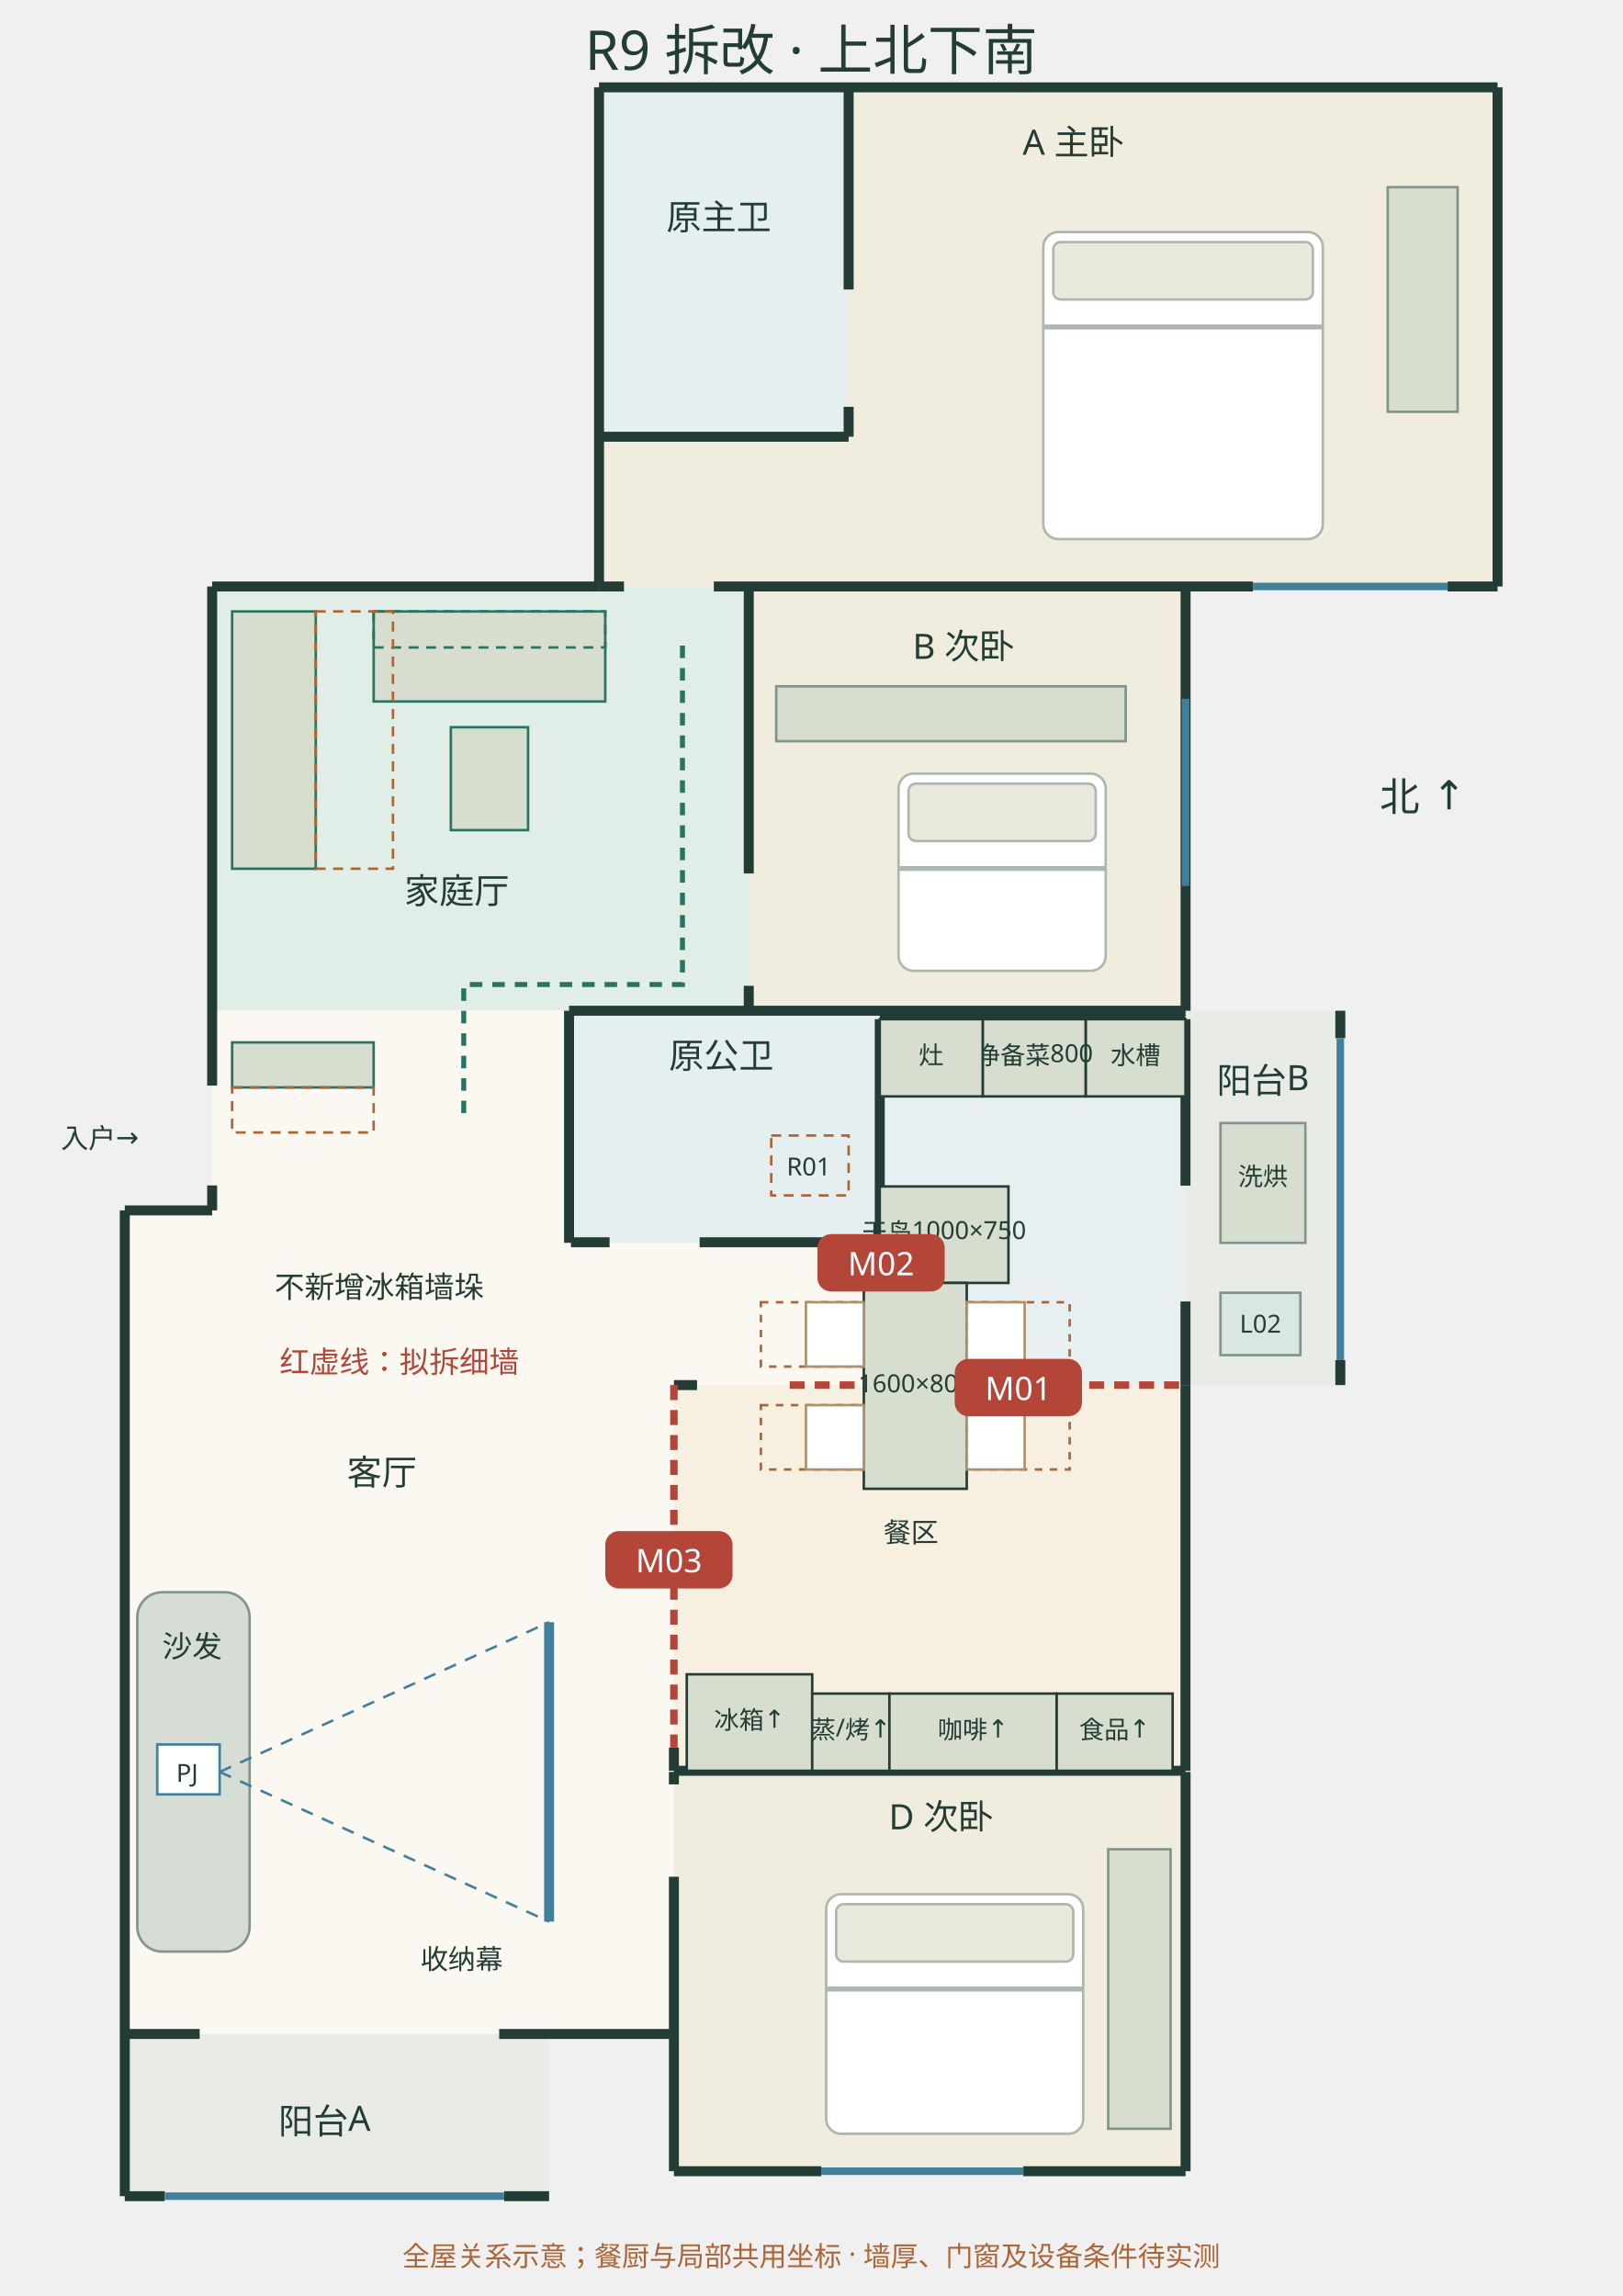
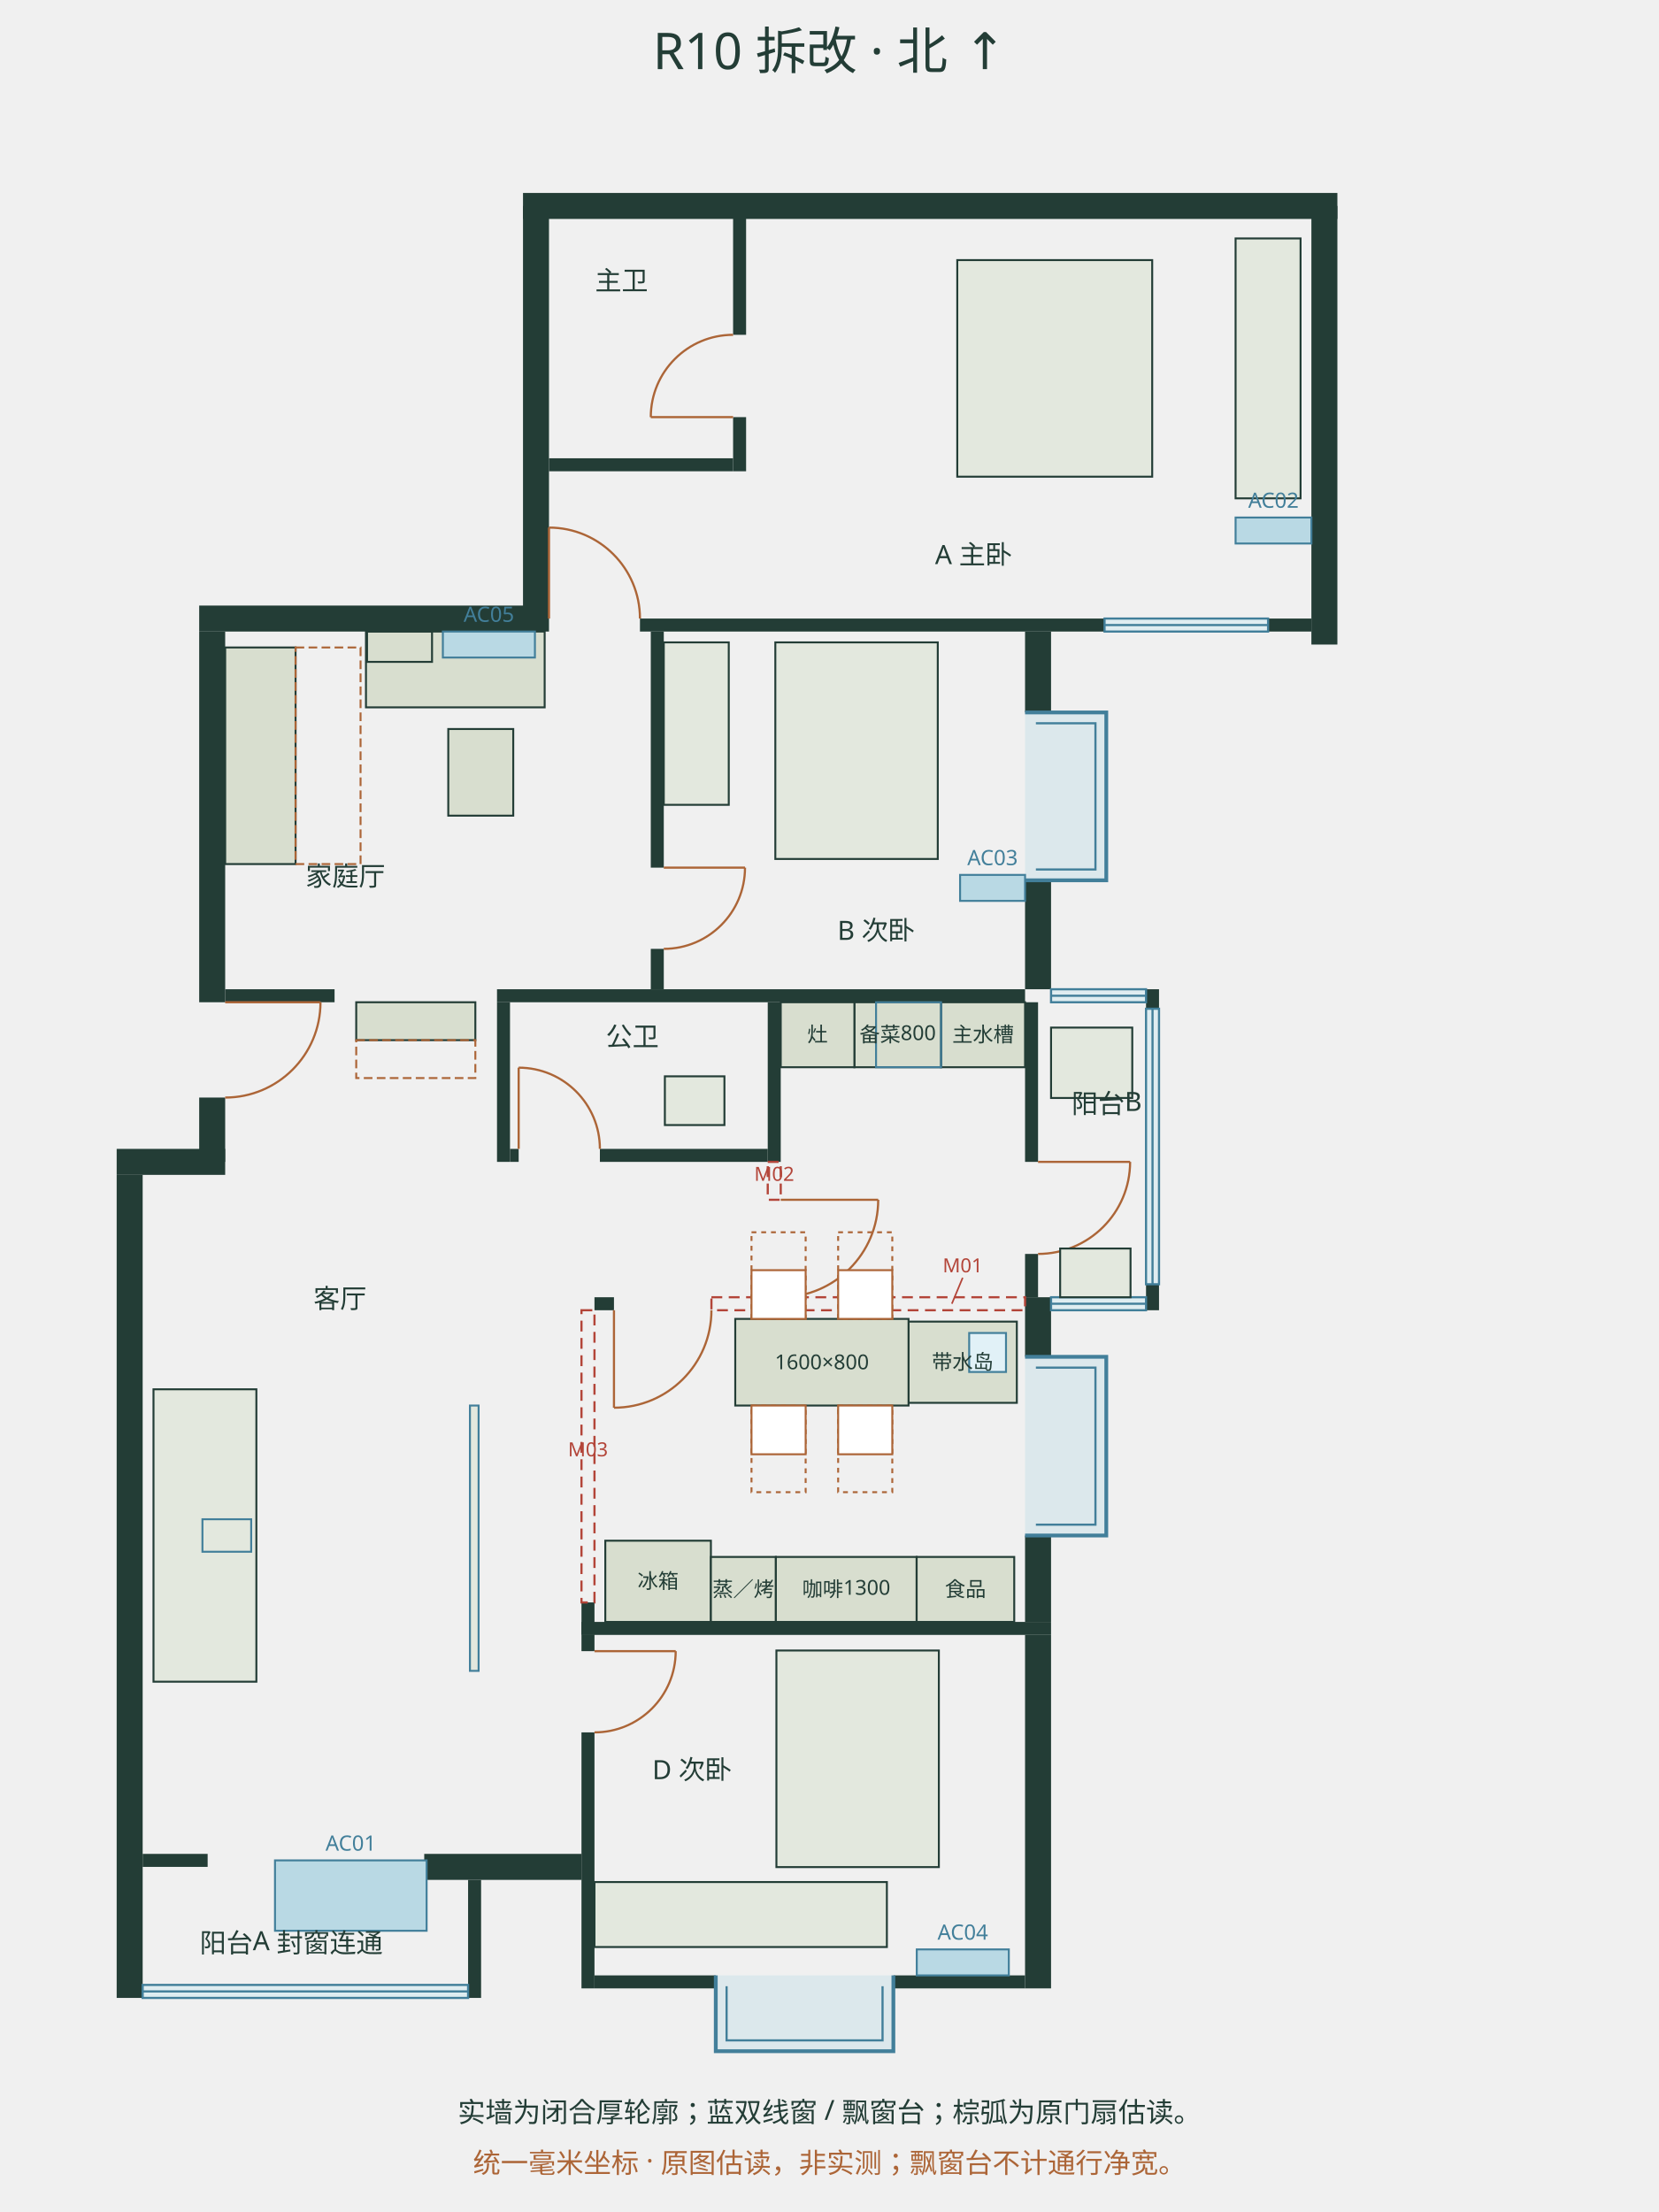
- <svg xmlns="http://www.w3.org/2000/svg" viewBox="0 0 650 920" role="img" aria-label="R9 拆改 · 上北下南">
+ <svg xmlns="http://www.w3.org/2000/svg" viewBox="0 0 720 960" role="img" aria-label="R10 拆改 · 北 ↑">
  <g font-family="Microsoft YaHei, sans-serif">
-     <text x="325.0" y="28" font-size="22" fill="#233d36" text-anchor="middle">R9 拆改 · 上北下南</text>
-     <rect x="240" y="35" width="360" height="200" rx="0" fill="#f0eddf" stroke="none" />
-     <rect x="240" y="35" width="100" height="140" rx="0" fill="#e5eff0" stroke="none" />
-     <rect x="85" y="235" width="215" height="170" rx="0" fill="#e0eee7" stroke="none" />
-     <rect x="300" y="235" width="175" height="170" rx="0" fill="#f0eddf" stroke="none" />
-     <rect x="228" y="405" width="125" height="93" rx="0" fill="#e5eff0" stroke="none" />
-     <rect x="475" y="405" width="62" height="150" rx="0" fill="#e9ece6" stroke="none" />
-     <rect x="270" y="710" width="205" height="160" rx="0" fill="#f0eddf" stroke="none" />
-     <rect x="50" y="815" width="170" height="65" rx="0" fill="#e9ece6" stroke="none" />
-     <path d="M85 405H228V498H353V555H270V815H50V485H85Z" fill="#faf8f1" stroke="none" />
-     <line x1="240" y1="35" x2="600" y2="35" stroke="#233d36" stroke-width="4" stroke-dasharray="" />
-     <line x1="240" y1="35" x2="240" y2="235" stroke="#233d36" stroke-width="4" stroke-dasharray="" />
-     <line x1="600" y1="35" x2="600" y2="235" stroke="#233d36" stroke-width="4" stroke-dasharray="" />
-     <line x1="240" y1="235" x2="250" y2="235" stroke="#233d36" stroke-width="4" stroke-dasharray="" />
-     <line x1="286" y1="235" x2="502" y2="235" stroke="#233d36" stroke-width="4" stroke-dasharray="" />
-     <line x1="580" y1="235" x2="600" y2="235" stroke="#233d36" stroke-width="4" stroke-dasharray="" />
-     <line x1="340" y1="35" x2="340" y2="116" stroke="#233d36" stroke-width="4" stroke-dasharray="" />
-     <line x1="340" y1="163" x2="340" y2="175" stroke="#233d36" stroke-width="4" stroke-dasharray="" />
-     <line x1="240" y1="175" x2="340" y2="175" stroke="#233d36" stroke-width="4" stroke-dasharray="" />
-     <line x1="85" y1="235" x2="240" y2="235" stroke="#233d36" stroke-width="4" stroke-dasharray="" />
-     <line x1="85" y1="235" x2="85" y2="435" stroke="#233d36" stroke-width="4" stroke-dasharray="" />
-     <line x1="85" y1="475" x2="85" y2="485" stroke="#233d36" stroke-width="4" stroke-dasharray="" />
-     <line x1="50" y1="485" x2="85" y2="485" stroke="#233d36" stroke-width="4" stroke-dasharray="" />
-     <line x1="50" y1="485" x2="50" y2="880" stroke="#233d36" stroke-width="4" stroke-dasharray="" />
-     <line x1="300" y1="235" x2="300" y2="350" stroke="#233d36" stroke-width="4" stroke-dasharray="" />
-     <line x1="300" y1="395" x2="300" y2="405" stroke="#233d36" stroke-width="4" stroke-dasharray="" />
-     <line x1="475" y1="235" x2="475" y2="405" stroke="#233d36" stroke-width="4" stroke-dasharray="" />
-     <line x1="228" y1="405" x2="475" y2="405" stroke="#233d36" stroke-width="4" stroke-dasharray="" />
-     <line x1="228" y1="405" x2="228" y2="498" stroke="#233d36" stroke-width="4" stroke-dasharray="" />
-     <line x1="537" y1="405" x2="537" y2="416" stroke="#233d36" stroke-width="4" stroke-dasharray="" />
-     <line x1="537" y1="545" x2="537" y2="555" stroke="#233d36" stroke-width="4" stroke-dasharray="" />
-     <line x1="270" y1="710" x2="270" y2="715" stroke="#233d36" stroke-width="4" stroke-dasharray="" />
-     <line x1="270" y1="752" x2="270" y2="870" stroke="#233d36" stroke-width="4" stroke-dasharray="" />
-     <line x1="270" y1="870" x2="329" y2="870" stroke="#233d36" stroke-width="4" stroke-dasharray="" />
-     <line x1="410" y1="870" x2="475" y2="870" stroke="#233d36" stroke-width="4" stroke-dasharray="" />
-     <line x1="475" y1="710" x2="475" y2="870" stroke="#233d36" stroke-width="4" stroke-dasharray="" />
-     <line x1="50" y1="815" x2="80" y2="815" stroke="#233d36" stroke-width="4" stroke-dasharray="" />
-     <line x1="200" y1="815" x2="270" y2="815" stroke="#233d36" stroke-width="4" stroke-dasharray="" />
-     <line x1="50" y1="880" x2="66" y2="880" stroke="#233d36" stroke-width="4" stroke-dasharray="" />
-     <line x1="202" y1="880" x2="220" y2="880" stroke="#233d36" stroke-width="4" stroke-dasharray="" />
-     <line x1="502" y1="235" x2="580" y2="235" stroke="#427f9a" stroke-width="3" stroke-dasharray="" />
-     <line x1="475" y1="280" x2="475" y2="355" stroke="#427f9a" stroke-width="3" stroke-dasharray="" />
-     <line x1="475" y1="592" x2="475" y2="656" stroke="#427f9a" stroke-width="3" stroke-dasharray="" />
-     <line x1="329" y1="870" x2="410" y2="870" stroke="#427f9a" stroke-width="3" stroke-dasharray="" />
-     <line x1="537" y1="416" x2="537" y2="545" stroke="#427f9a" stroke-width="3" stroke-dasharray="" />
-     <line x1="66" y1="880" x2="202" y2="880" stroke="#427f9a" stroke-width="3" stroke-dasharray="" />
-     <rect x="418" y="93" width="112" height="123" rx="6" fill="#fff" stroke="#acb8ad" />
-     <rect x="422" y="97" width="104" height="23" rx="3" fill="#e9e8dc" stroke="#acb8ad" />
-     <line x1="418" y1="131" x2="530" y2="131" stroke="#acb8ad" stroke-width="2" stroke-dasharray="" />
-     <rect x="556" y="75" width="28" height="90" rx="0" fill="#d8decf" stroke="#82958c" />
-     <rect x="360" y="310" width="83" height="79" rx="6" fill="#fff" stroke="#acb8ad" />
-     <rect x="364" y="314" width="75" height="23" rx="3" fill="#e9e8dc" stroke="#acb8ad" />
-     <line x1="360" y1="348" x2="443" y2="348" stroke="#acb8ad" stroke-width="2" stroke-dasharray="" />
-     <rect x="311" y="275" width="140" height="22" rx="0" fill="#d8decf" stroke="#82958c" />
-     <rect x="331" y="759" width="103" height="96" rx="6" fill="#fff" stroke="#acb8ad" />
-     <rect x="335" y="763" width="95" height="23" rx="3" fill="#e9e8dc" stroke="#acb8ad" />
-     <line x1="331" y1="797" x2="434" y2="797" stroke="#acb8ad" stroke-width="2" stroke-dasharray="" />
-     <rect x="444" y="741" width="25" height="112" rx="0" fill="#d8decf" stroke="#82958c" />
-     <rect x="93.0" y="245.0" width="33.508" height="103.1" rx="0" fill="#d8decf" stroke="#287361" />
-     <rect x="149.705" y="245.0" width="92.79" height="36.085" rx="0" fill="#d8decf" stroke="#287361" />
-     <rect x="149.705" y="245.0" width="92.79" height="14.434" rx="0" fill="none" stroke="#287361" stroke-dasharray="4 3" />
-     <rect x="180.635" y="291.395" width="30.93" height="41.24" rx="0" fill="#d8decf" stroke="#287361" />
-     <rect x="126.507" y="245.0" width="30.93" height="103.1" rx="0" fill="none" stroke="#ac6537" stroke-dasharray="4 3" />
-     <rect x="93.0" y="417.692" width="56.705" height="18.043" rx="0" fill="#d8decf" stroke="#287361" />
-     <rect x="93.0" y="435.735" width="56.705" height="18.043" rx="0" fill="none" stroke="#ac6537" stroke-dasharray="4 3" />
-     <polyline points="185.79,446.045 185.79,394.495 273.425,394.495 273.425,255.31" fill="none" stroke="#287361" stroke-width="2" stroke-dasharray="5 4" />
-     <rect x="270.0" y="555.0" width="204.963" height="154.547" fill="#f7efdf" stroke="none" stroke-dasharray="" />
-     <rect x="352.48" y="408.392" width="122.483" height="146.608" fill="#e8eff0" stroke="none" stroke-dasharray="" />
-     <g data-wall="bath_south_west" data-retained="true">
-       <polyline points="228.76,497.779 244.225,497.779" fill="none" stroke="#233d36" stroke-width="4" stroke-dasharray="" />
+     <text x="360.0" y="30" font-size="22" fill="#233d36" text-anchor="middle">R10 拆改 · 北 ↑</text>
+     <g data-model="e076298a32307d32d8c153a516c94fb05d81f4c542994ed85874554e8a292c61" transform="translate(258 563) scale(0.047)">
+       <g stroke-width="20">
+         <g data-wall="A_north" data-box="-660,-10197,7520,240">
+           <rect x="-660" y="-10197" width="7520" height="240" fill="#233d36" stroke="none" stroke-dasharray="" />
+         </g>
+         <g data-wall="A_west" data-box="-660,-10077,240,3810">
+           <rect x="-660" y="-10077" width="240" height="3810" fill="#233d36" stroke="none" stroke-dasharray="" />
+         </g>
+         <g data-wall="A_east" data-box="6620,-10077,240,4050">
+           <rect x="6620" y="-10077" width="240" height="4050" fill="#233d36" stroke="none" stroke-dasharray="" />
+         </g>
+         <g data-wall="A_south1" data-box="420,-6267,4290,120">
+           <rect x="420" y="-6267" width="4290" height="120" fill="#233d36" stroke="none" stroke-dasharray="" />
+         </g>
+         <g data-wall="A_south2" data-box="6220,-6267,400,120">
+           <rect x="6220" y="-6267" width="400" height="120" fill="#233d36" stroke="none" stroke-dasharray="" />
+         </g>
+         <g data-wall="family_north" data-box="-3650,-6387,3230,240">
+           <rect x="-3650" y="-6387" width="3230" height="240" fill="#233d36" stroke="none" stroke-dasharray="" />
+         </g>
+         <g data-wall="family_west" data-box="-3650,-6147,240,3423">
+           <rect x="-3650" y="-6147" width="240" height="3423" fill="#233d36" stroke="none" stroke-dasharray="" />
+         </g>
+         <g data-wall="master_bath_east1" data-box="1280,-10077,120,1190">
+           <rect x="1280" y="-10077" width="120" height="1190" fill="#233d36" stroke="none" stroke-dasharray="" />
+         </g>
+         <g data-wall="master_bath_east2" data-box="1280,-8127,120,500">
+           <rect x="1280" y="-8127" width="120" height="500" fill="#233d36" stroke="none" stroke-dasharray="" />
+         </g>
+         <g data-wall="master_bath_south" data-box="-420,-7747,1700,120">
+           <rect x="-420" y="-7747" width="1700" height="120" fill="#233d36" stroke="none" stroke-dasharray="" />
+         </g>
+         <g data-wall="B_west1" data-box="520,-6147,120,2180">
+           <rect x="520" y="-6147" width="120" height="2180" fill="#233d36" stroke="none" stroke-dasharray="" />
+         </g>
+         <g data-wall="B_west2" data-box="520,-3217,120,373">
+           <rect x="520" y="-3217" width="120" height="373" fill="#233d36" stroke="none" stroke-dasharray="" />
+         </g>
+         <g data-wall="B_east1" data-box="3976,-6147,240,747">
+           <rect x="3976" y="-6147" width="240" height="747" fill="#233d36" stroke="none" stroke-dasharray="" />
+         </g>
+         <g data-wall="B_east2" data-box="3976,-3850,240,1006">
+           <rect x="3976" y="-3850" width="240" height="1006" fill="#233d36" stroke="none" stroke-dasharray="" />
+         </g>
+         <g data-wall="bath_kitchen_north" data-box="-900,-2844,4876,120">
+           <rect x="-900" y="-2844" width="4876" height="120" fill="#233d36" stroke="none" stroke-dasharray="" />
+         </g>
+         <g data-wall="entry_return" data-box="-3410,-2844,1010,120">
+           <rect x="-3410" y="-2844" width="1010" height="120" fill="#233d36" stroke="none" stroke-dasharray="" />
+         </g>
+         <g data-wall="entry_lower" data-box="-3650,-1844,240,594">
+           <rect x="-3650" y="-1844" width="240" height="594" fill="#233d36" stroke="none" stroke-dasharray="" />
+         </g>
+         <g data-wall="entry_step" data-box="-4412,-1370,1002,240">
+           <rect x="-4412" y="-1370" width="1002" height="240" fill="#233d36" stroke="none" stroke-dasharray="" />
+         </g>
+         <g data-wall="living_west" data-box="-4412,-1130,240,7600">
+           <rect x="-4412" y="-1130" width="240" height="7600" fill="#233d36" stroke="none" stroke-dasharray="" />
+         </g>
+         <g data-wall="bath_west" data-box="-900,-2724,120,1474">
+           <rect x="-900" y="-2724" width="120" height="1474" fill="#233d36" stroke="none" stroke-dasharray="" />
+         </g>
+         <g data-wall="bath_south1" data-box="-780,-1370,80,120">
+           <rect x="-780" y="-1370" width="80" height="120" fill="#233d36" stroke="none" stroke-dasharray="" />
+         </g>
+         <g data-wall="bath_south2" data-box="50,-1370,1550,120">
+           <rect x="50" y="-1370" width="1550" height="120" fill="#233d36" stroke="none" stroke-dasharray="" />
+         </g>
+         <g data-wall="bath_east" data-box="1600,-2724,120,1474">
+           <rect x="1600" y="-2724" width="120" height="1474" fill="#233d36" stroke="none" stroke-dasharray="" />
+         </g>
+         <g data-wall="balconyB_div1" data-box="3976,-2724,120,1474">
+           <rect x="3976" y="-2724" width="120" height="1474" fill="#233d36" stroke="none" stroke-dasharray="" />
+         </g>
+         <g data-wall="balconyB_div2" data-box="3976,-400,120,400">
+           <rect x="3976" y="-400" width="120" height="400" fill="#233d36" stroke="none" stroke-dasharray="" />
+         </g>
+         <g data-wall="balconyB_NE" data-box="5093,-2844,120,180">
+           <rect x="5093" y="-2844" width="120" height="180" fill="#233d36" stroke="none" stroke-dasharray="" />
+         </g>
+         <g data-wall="balconyB_SE" data-box="5093,-120,120,240">
+           <rect x="5093" y="-120" width="120" height="240" fill="#233d36" stroke="none" stroke-dasharray="" />
+         </g>
+         <g data-wall="C_north_end" data-box="0,0,180,120">
+           <rect x="0" y="0" width="180" height="120" fill="#233d36" stroke="none" stroke-dasharray="" />
+         </g>
+         <g data-wall="C_east1" data-box="3976,0,240,550">
+           <rect x="3976" y="0" width="240" height="550" fill="#233d36" stroke="none" stroke-dasharray="" />
+         </g>
+         <g data-wall="C_east2" data-box="3976,2200,240,798">
+           <rect x="3976" y="2200" width="240" height="798" fill="#233d36" stroke="none" stroke-dasharray="" />
+         </g>
+         <g data-wall="CD" data-box="-120,2998,4336,120">
+           <rect x="-120" y="2998" width="4336" height="120" fill="#233d36" stroke="none" stroke-dasharray="" />
+         </g>
+         <g data-wall="C_west_end" data-box="-120,2818,120,300">
+           <rect x="-120" y="2818" width="120" height="300" fill="#233d36" stroke="none" stroke-dasharray="" />
+         </g>
+         <g data-wall="D_west1" data-box="-120,3118,120,150">
+           <rect x="-120" y="3118" width="120" height="150" fill="#233d36" stroke="none" stroke-dasharray="" />
+         </g>
+         <g data-wall="D_west2" data-box="-120,4018,120,2364">
+           <rect x="-120" y="4018" width="120" height="2364" fill="#233d36" stroke="none" stroke-dasharray="" />
+         </g>
+         <g data-wall="D_east" data-box="3976,3118,240,3264">
+           <rect x="3976" y="3118" width="240" height="3264" fill="#233d36" stroke="none" stroke-dasharray="" />
+         </g>
+         <g data-wall="D_south1" data-box="0,6262,1120,120">
+           <rect x="0" y="6262" width="1120" height="120" fill="#233d36" stroke="none" stroke-dasharray="" />
+         </g>
+         <g data-wall="D_south2" data-box="2760,6262,1216,120">
+           <rect x="2760" y="6262" width="1216" height="120" fill="#233d36" stroke="none" stroke-dasharray="" />
+         </g>
+         <g data-wall="balconyA_head1" data-box="-4172,5140,600,120">
+           <rect x="-4172" y="5140" width="600" height="120" fill="#233d36" stroke="none" stroke-dasharray="" />
+         </g>
+         <g data-wall="balconyA_head2" data-box="-1572,5140,1452,240">
+           <rect x="-1572" y="5140" width="1452" height="240" fill="#233d36" stroke="none" stroke-dasharray="" />
+         </g>
+         <g data-wall="balconyA_east" data-box="-1167,5380,120,1090">
+           <rect x="-1167" y="5380" width="120" height="1090" fill="#233d36" stroke="none" stroke-dasharray="" />
+         </g>
+         <g data-opening="former_C_door" data-kind="removed_door" data-box="180,0,900,120">
+           <polyline points="180,120 180,1020" fill="none" stroke="#ac6537" stroke-width="20" stroke-dasharray="" />
+           <path d="M1080,120 A900,900 0 0 1 180,1020" fill="none" stroke="#ac6537" />
+         </g>
+         <g data-opening="former_kitchen_door" data-kind="removed_door" data-box="1600,-900,120,900">
+           <polyline points="1720,-900 2620,-900" fill="none" stroke="#ac6537" stroke-width="20" stroke-dasharray="" />
+           <path d="M1720,0 A900,900 0 0 0 2620,-900" fill="none" stroke="#ac6537" />
+         </g>
+         <g data-opening="A_door" data-kind="door" data-box="-420,-6267,840,120">
+           <polyline points="-420,-6267 -420,-7107" fill="none" stroke="#ac6537" stroke-width="20" stroke-dasharray="" />
+           <path d="M420,-6267 A840,840 0 0 0 -420,-7107" fill="none" stroke="#ac6537" />
+         </g>
+         <g data-opening="A_window" data-kind="window" data-box="4710,-6267,1510,120">
+           <rect x="4710" y="-6267" width="1510" height="120" fill="#dfedf1" stroke="#427f9a" stroke-dasharray="" />
+           <polyline points="4710,-6207.0 6220,-6207.0" fill="none" stroke="#427f9a" stroke-width="20" stroke-dasharray="" />
+         </g>
+         <g data-opening="master_bath_door" data-kind="door" data-box="1280,-8887,120,760">
+           <polyline points="1280,-8127 520,-8127" fill="none" stroke="#ac6537" stroke-width="20" stroke-dasharray="" />
+           <path d="M1280,-8887 A760,760 0 0 0 520,-8127" fill="none" stroke="#ac6537" />
+         </g>
+         <g data-opening="B_door" data-kind="door" data-box="520,-3967,120,750">
+           <polyline points="640,-3967 1390,-3967" fill="none" stroke="#ac6537" stroke-width="20" stroke-dasharray="" />
+           <path d="M640,-3217 A750,750 0 0 0 1390,-3967" fill="none" stroke="#ac6537" />
+         </g>
+         <g data-opening="entry" data-kind="door" data-box="-3650,-2724,240,880">
+           <polyline points="-3410,-2724 -2530,-2724" fill="none" stroke="#ac6537" stroke-width="20" stroke-dasharray="" />
+           <path d="M-3410,-1844 A880,880 0 0 0 -2530,-2724" fill="none" stroke="#ac6537" />
+         </g>
+         <g data-opening="bath_door" data-kind="door" data-box="-700,-1370,750,120">
+           <polyline points="-700,-1370 -700,-2120" fill="none" stroke="#ac6537" stroke-width="20" stroke-dasharray="" />
+           <path d="M50,-1370 A750,750 0 0 0 -700,-2120" fill="none" stroke="#ac6537" />
+         </g>
+         <g data-opening="balconyB_door" data-kind="door" data-box="3976,-1250,120,850">
+           <polyline points="4096,-1250 4946,-1250" fill="none" stroke="#ac6537" stroke-width="20" stroke-dasharray="" />
+           <path d="M4096,-400 A850,850 0 0 0 4946,-1250" fill="none" stroke="#ac6537" />
+         </g>
+         <g data-opening="D_door" data-kind="door" data-box="-120,3268,120,750">
+           <polyline points="0,3268 750,3268" fill="none" stroke="#ac6537" stroke-width="20" stroke-dasharray="" />
+           <path d="M0,4018 A750,750 0 0 0 750,3268" fill="none" stroke="#ac6537" />
+         </g>
+         <g data-opening="balconyA_connection" data-kind="connected" data-box="-3572,5140,2000,120" />
+         <g data-opening="balconyB_north" data-kind="window" data-box="4216,-2844,877,120">
+           <rect x="4216" y="-2844" width="877" height="120" fill="#dfedf1" stroke="#427f9a" stroke-dasharray="" />
+           <polyline points="4216,-2784.0 5093,-2784.0" fill="none" stroke="#427f9a" stroke-width="20" stroke-dasharray="" />
+         </g>
+         <g data-opening="balconyB_east" data-kind="window" data-box="5093,-2664,120,2544">
+           <rect x="5093" y="-2664" width="120" height="2544" fill="#dfedf1" stroke="#427f9a" stroke-dasharray="" />
+           <polyline points="5153.0,-2664 5153.0,-120" fill="none" stroke="#427f9a" stroke-width="20" stroke-dasharray="" />
+         </g>
+         <g data-opening="balconyB_south" data-kind="window" data-box="4216,0,877,120">
+           <rect x="4216" y="0" width="877" height="120" fill="#dfedf1" stroke="#427f9a" stroke-dasharray="" />
+           <polyline points="4216,60.0 5093,60.0" fill="none" stroke="#427f9a" stroke-width="20" stroke-dasharray="" />
+         </g>
+         <g data-opening="balconyA_south" data-kind="window" data-box="-4172,6350,3005,120">
+           <rect x="-4172" y="6350" width="3005" height="120" fill="#dfedf1" stroke="#427f9a" stroke-dasharray="" />
+           <polyline points="-4172,6410.0 -1167,6410.0" fill="none" stroke="#427f9a" stroke-width="20" stroke-dasharray="" />
+         </g>
+         <g data-opening="B_bay" data-kind="bay_east" data-box="3976,-5400,750,1550">
+           <rect x="3976" y="-5400" width="750" height="1550" fill="#dce8ec" stroke="none" stroke-dasharray="" />
+           <polyline points="3976,-5400 4726,-5400 4726,-3850 3976,-3850" fill="none" stroke="#427f9a" stroke-width="35" stroke-dasharray="" />
+           <polyline points="4076,-5300 4626,-5300 4626,-3950 4076,-3950" fill="none" stroke="#427f9a" stroke-width="20" stroke-dasharray="" />
+         </g>
+         <g data-opening="C_bay" data-kind="bay_east" data-box="3976,550,750,1650">
+           <rect x="3976" y="550" width="750" height="1650" fill="#dce8ec" stroke="none" stroke-dasharray="" />
+           <polyline points="3976,550 4726,550 4726,2200 3976,2200" fill="none" stroke="#427f9a" stroke-width="35" stroke-dasharray="" />
+           <polyline points="4076,650 4626,650 4626,2100 4076,2100" fill="none" stroke="#427f9a" stroke-width="20" stroke-dasharray="" />
+         </g>
+         <g data-opening="D_bay" data-kind="bay_south" data-box="1120,6262,1640,700">
+           <rect x="1120" y="6262" width="1640" height="700" fill="#dce8ec" stroke="none" stroke-dasharray="" />
+           <polyline points="1120,6262 1120,6962 2760,6962 2760,6262" fill="none" stroke="#427f9a" stroke-width="35" stroke-dasharray="" />
+           <polyline points="1220,6362 1220,6862 2660,6862 2660,6362" fill="none" stroke="#427f9a" stroke-width="20" stroke-dasharray="" />
+         </g>
+         <g data-removal="M01" data-box="1080,0,2896,120">
+           <rect x="1080" y="0" width="2896" height="120" fill="none" stroke="#b34539" stroke-dasharray="100 60" />
+         </g>
+         <text x="2528.0" y="60.0" font-size="180" fill="#b34539" text-anchor="middle">M01</text>
+         <g data-removal="M02" data-box="1600,-1250,120,350">
+           <rect x="1600" y="-1250" width="120" height="350" fill="none" stroke="#b34539" stroke-dasharray="100 60" />
+         </g>
+         <text x="1660.0" y="-1075.0" font-size="180" fill="#b34539" text-anchor="middle">M02</text>
+         <g data-removal="M03" data-box="-120,120,120,2698">
+           <rect x="-120" y="120" width="120" height="2698" fill="none" stroke="#b34539" stroke-dasharray="100 60" />
+         </g>
+         <text x="-60.0" y="1469.0" font-size="180" fill="#b34539" text-anchor="middle">M03</text>
+       </g>
+       <g stroke-width="18">
+         <g data-object="sink" data-box="3200,-2724,776,600">
+           <rect x="3200" y="-2724" width="776" height="600" fill="#d8decf" stroke="#233d36" stroke-dasharray="" />
+         </g>
+         <g data-object="prep" data-box="2400,-2724,800,600">
+           <rect x="2400" y="-2724" width="800" height="600" fill="#d8decf" stroke="#233d36" stroke-dasharray="" />
+         </g>
+         <g data-object="hob" data-box="1720,-2724,680,600">
+           <rect x="1720" y="-2724" width="680" height="600" fill="#d8decf" stroke="#233d36" stroke-dasharray="" />
+         </g>
+         <g data-object="island" data-box="2900,225,1000,750">
+           <rect x="2900" y="225" width="1000" height="750" fill="#d8decf" stroke="#233d36" stroke-dasharray="" />
+         </g>
+         <g data-object="fridge" data-box="100,2248,975,750">
+           <rect x="100" y="2248" width="975" height="750" fill="#d8decf" stroke="#233d36" stroke-dasharray="" />
+         </g>
+         <g data-object="tower" data-box="1075,2398,600,600">
+           <rect x="1075" y="2398" width="600" height="600" fill="#d8decf" stroke="#233d36" stroke-dasharray="" />
+         </g>
+         <g data-object="coffee" data-box="1675,2398,1300,600">
+           <rect x="1675" y="2398" width="1300" height="600" fill="#d8decf" stroke="#233d36" stroke-dasharray="" />
+         </g>
+         <g data-object="pantry" data-box="2975,2398,901,600">
+           <rect x="2975" y="2398" width="901" height="600" fill="#d8decf" stroke="#233d36" stroke-dasharray="" />
+         </g>
+         <g data-object="table4" data-box="1300,200,1600,800">
+           <rect x="1300" y="200" width="1600" height="800" fill="#d8decf" stroke="#233d36" stroke-dasharray="" />
+         </g>
+         <g data-object="aux_sink" data-box="3460,330,340,360">
+           <rect x="3460" y="330" width="340" height="360" fill="#e1f1f7" stroke="#427f9a" stroke-dasharray="" />
+         </g>
+         <g data-object="dishwasher" data-box="2600,-2724,600,600">
+           <rect x="2600" y="-2724" width="600" height="600" fill="none" stroke="#427f9a" stroke-dasharray="" />
+         </g>
+         <g data-object="chair_pull_0" data-box="1450.0,-600,500,800">
+           <rect x="1450.0" y="-600" width="500" height="800" fill="none" stroke="#ac6537" stroke-dasharray="45 45" />
+         </g>
+         <g data-object="chair_pull_1" data-box="2250.0,-600,500,800">
+           <rect x="2250.0" y="-600" width="500" height="800" fill="none" stroke="#ac6537" stroke-dasharray="45 45" />
+         </g>
+         <g data-object="chair_pull_2" data-box="1450.0,1000,500,800">
+           <rect x="1450.0" y="1000" width="500" height="800" fill="none" stroke="#ac6537" stroke-dasharray="45 45" />
+         </g>
+         <g data-object="chair_pull_3" data-box="2250.0,1000,500,800">
+           <rect x="2250.0" y="1000" width="500" height="800" fill="none" stroke="#ac6537" stroke-dasharray="45 45" />
+         </g>
+         <g data-object="chair_seated_0" data-box="1450.0,-250,500,450">
+           <rect x="1450.0" y="-250" width="500" height="450" fill="#fff" stroke="#ac6537" stroke-dasharray="" />
+         </g>
+         <g data-object="chair_seated_1" data-box="2250.0,-250,500,450">
+           <rect x="2250.0" y="-250" width="500" height="450" fill="#fff" stroke="#ac6537" stroke-dasharray="" />
+         </g>
+         <g data-object="chair_seated_2" data-box="1450.0,1000,500,450">
+           <rect x="1450.0" y="1000" width="500" height="450" fill="#fff" stroke="#ac6537" stroke-dasharray="" />
+         </g>
+         <g data-object="chair_seated_3" data-box="2250.0,1000,500,450">
+           <rect x="2250.0" y="1000" width="500" height="450" fill="#fff" stroke="#ac6537" stroke-dasharray="" />
+         </g>
+         <text x="3588.0" y="-2359.0" font-size="190" fill="#233d36" text-anchor="middle">主水槽</text>
+         <text x="2800.0" y="-2359.0" font-size="190" fill="#233d36" text-anchor="middle">备菜800</text>
+         <text x="2060.0" y="-2359.0" font-size="190" fill="#233d36" text-anchor="middle">灶</text>
+         <text x="3400.0" y="665.0" font-size="190" fill="#233d36" text-anchor="middle">带水岛</text>
+         <text x="587.5" y="2688.0" font-size="190" fill="#233d36" text-anchor="middle">冰箱</text>
+         <text x="1375.0" y="2763.0" font-size="190" fill="#233d36" text-anchor="middle">蒸／烤</text>
+         <text x="2325.0" y="2763.0" font-size="190" fill="#233d36" text-anchor="middle">咖啡1300</text>
+         <text x="3425.5" y="2763.0" font-size="190" fill="#233d36" text-anchor="middle">食品</text>
+         <text x="2100.0" y="665.0" font-size="190" fill="#233d36" text-anchor="middle">1600×800</text>
+         <g data-object="bedA" data-box="3350,-9577,1800,2000">
+           <rect x="3350" y="-9577" width="1800" height="2000" fill="#e3e8de" stroke="#233d36" stroke-dasharray="" />
+         </g>
+         <g data-object="wardrobeA" data-box="5920,-9777,600,2400">
+           <rect x="5920" y="-9777" width="600" height="2400" fill="#e3e8de" stroke="#233d36" stroke-dasharray="" />
+         </g>
+         <g data-object="bedB" data-box="1670,-6047,1500,2000">
+           <rect x="1670" y="-6047" width="1500" height="2000" fill="#e3e8de" stroke="#233d36" stroke-dasharray="" />
+         </g>
+         <g data-object="wardrobeB" data-box="640,-6047,600,1500">
+           <rect x="640" y="-6047" width="600" height="1500" fill="#e3e8de" stroke="#233d36" stroke-dasharray="" />
+         </g>
+         <g data-object="bedD" data-box="1680,3262,1500,2000">
+           <rect x="1680" y="3262" width="1500" height="2000" fill="#e3e8de" stroke="#233d36" stroke-dasharray="" />
+         </g>
+         <g data-object="wardrobeD" data-box="0,5400,2700,600">
+           <rect x="0" y="5400" width="2700" height="600" fill="#e3e8de" stroke="#233d36" stroke-dasharray="" />
+         </g>
+         <g data-object="sofa" data-box="-4072,850,950,2700">
+           <rect x="-4072" y="850" width="950" height="2700" fill="#e3e8de" stroke="#233d36" stroke-dasharray="" />
+         </g>
+         <g data-object="screen" data-box="-1150,1000,80,2450">
+           <rect x="-1150" y="1000" width="80" height="2450" fill="#e3e8de" stroke="#427f9a" stroke-dasharray="" />
+         </g>
+         <g data-object="projector" data-box="-3620,2050,450,300">
+           <rect x="-3620" y="2050" width="450" height="300" fill="#e3e8de" stroke="#427f9a" stroke-dasharray="" />
+         </g>
+         <g data-object="laundry" data-box="4216,-2490,750,650">
+           <rect x="4216" y="-2490" width="750" height="650" fill="#e3e8de" stroke="#233d36" stroke-dasharray="" />
+         </g>
+         <g data-object="robot" data-box="4300,-450,650,450">
+           <rect x="4300" y="-450" width="650" height="450" fill="#e3e8de" stroke="#233d36" stroke-dasharray="" />
+         </g>
+         <g data-object="robot_alt" data-box="650,-2040,550,450">
+           <rect x="650" y="-2040" width="550" height="450" fill="#e3e8de" stroke="#233d36" stroke-dasharray="" />
+         </g>
+         <g data-object="deep" data-box="-3410,-6000,650,2000">
+           <rect x="-3410" y="-6000" width="650" height="2000" fill="#d8decf" stroke="#233d36" stroke-dasharray="" />
+         </g>
+         <g data-object="deep_door" data-box="-2760,-6000,600,2000">
+           <rect x="-2760" y="-6000" width="600" height="2000" fill="none" stroke="#ac6537" stroke-dasharray="80 40" />
+         </g>
+         <g data-object="desk" data-box="-2110,-6147,1650,700">
+           <rect x="-2110" y="-6147" width="1650" height="700" fill="#d8decf" stroke="#233d36" stroke-dasharray="" />
+         </g>
+         <g data-object="books" data-box="-2100,-6147,600,280">
+           <rect x="-2100" y="-6147" width="600" height="280" fill="none" stroke="#233d36" stroke-dasharray="" />
+         </g>
+         <g data-object="chair" data-box="-1350,-5247,600,800">
+           <rect x="-1350" y="-5247" width="600" height="800" fill="#d8decf" stroke="#233d36" stroke-dasharray="" />
+         </g>
+         <g data-object="shoe" data-box="-2200,-2724,1100,350">
+           <rect x="-2200" y="-2724" width="1100" height="350" fill="#d8decf" stroke="#233d36" stroke-dasharray="" />
+         </g>
+         <g data-object="shoe_door" data-box="-2200,-2374,1100,350">
+           <rect x="-2200" y="-2374" width="1100" height="350" fill="none" stroke="#ac6537" stroke-dasharray="80 40" />
+         </g>
+         <g data-object="AC01" data-box="-2950,5200,1400,650">
+           <rect x="-2950" y="5200" width="1400" height="650" fill="#b9d9e4" stroke="#427f9a" stroke-dasharray="" />
+         </g>
+         <text x="-2250.0" y="5110" font-size="195" fill="#427f9a" text-anchor="middle">AC01</text>
+         <g data-object="AC02" data-box="5920,-7200,700,240">
+           <rect x="5920" y="-7200" width="700" height="240" fill="#b9d9e4" stroke="#427f9a" stroke-dasharray="" />
+         </g>
+         <text x="6270.0" y="-7290" font-size="195" fill="#427f9a" text-anchor="middle">AC02</text>
+         <g data-object="AC03" data-box="3376,-3900,600,240">
+           <rect x="3376" y="-3900" width="600" height="240" fill="#b9d9e4" stroke="#427f9a" stroke-dasharray="" />
+         </g>
+         <text x="3676.0" y="-3990" font-size="195" fill="#427f9a" text-anchor="middle">AC03</text>
+         <g data-object="AC04" data-box="2976,6022,850,240">
+           <rect x="2976" y="6022" width="850" height="240" fill="#b9d9e4" stroke="#427f9a" stroke-dasharray="" />
+         </g>
+         <text x="3401.0" y="5932" font-size="195" fill="#427f9a" text-anchor="middle">AC04</text>
+         <g data-object="AC05" data-box="-1400,-6147,850,240">
+           <rect x="-1400" y="-6147" width="850" height="240" fill="#b9d9e4" stroke="#427f9a" stroke-dasharray="" />
+         </g>
+         <text x="-975.0" y="-6237" font-size="195" fill="#427f9a" text-anchor="middle">AC05</text>
+         <text x="3500" y="-6770" font-size="245" fill="#233d36" text-anchor="middle">A 主卧</text>
+         <text x="250" y="-9300" font-size="245" fill="#233d36" text-anchor="middle">主卫</text>
+         <text x="-2300" y="-3800" font-size="245" fill="#233d36" text-anchor="middle">家庭厅</text>
+         <text x="2600" y="-3300" font-size="245" fill="#233d36" text-anchor="middle">B 次卧</text>
+         <text x="350" y="-2320" font-size="245" fill="#233d36" text-anchor="middle">公卫</text>
+         <text x="4730" y="-1700" font-size="245" fill="#233d36" text-anchor="middle">阳台B</text>
+         <text x="-2350" y="100" font-size="245" fill="#233d36" text-anchor="middle">客厅</text>
+         <text x="900" y="4450" font-size="245" fill="#233d36" text-anchor="middle">D 次卧</text>
+         <text x="-2800" y="6050" font-size="245" fill="#233d36" text-anchor="middle">阳台A 封窗连通</text>
+       </g>
+       <polyline points="3300,60 3400,-180" fill="none" stroke="#b34539" stroke-width="15" stroke-dasharray="" />
+       <text x="3400" y="-230" font-size="180" fill="#b34539" text-anchor="middle">M01</text>
    </g>
-     <g data-wall="bath_south_east" data-retained="true">
-       <polyline points="280.31,497.779 352.48,497.779" fill="none" stroke="#233d36" stroke-width="4" stroke-dasharray="" />
-     </g>
-     <g data-wall="bath_east" data-retained="true">
-       <polyline points="352.48,408.392 352.48,497.779" fill="none" stroke="#233d36" stroke-width="4" stroke-dasharray="" />
-     </g>
-     <g data-wall="kitchen_north" data-retained="true">
-       <polyline points="352.48,408.392 474.963,408.392" fill="none" stroke="#233d36" stroke-width="4" stroke-dasharray="" />
-     </g>
-     <g data-wall="balcony_divider_north" data-retained="true">
-       <polyline points="474.963,408.392 474.963,475.097" fill="none" stroke="#233d36" stroke-width="4" stroke-dasharray="" />
-     </g>
-     <g data-wall="balcony_divider_south" data-retained="true">
-       <polyline points="474.963,521.492 474.963,555.0" fill="none" stroke="#233d36" stroke-width="4" stroke-dasharray="" />
-     </g>
-     <g data-wall="dining_north_end" data-retained="true">
-       <polyline points="270.0,555.0 279.279,555.0" fill="none" stroke="#233d36" stroke-width="4" stroke-dasharray="" />
-     </g>
-     <g data-wall="dining_east" data-retained="true">
-       <polyline points="474.963,555.0 474.963,709.547" fill="none" stroke="#233d36" stroke-width="4" stroke-dasharray="" />
-     </g>
-     <g data-wall="cd" data-retained="true">
-       <polyline points="270.0,709.547 474.963,709.547" fill="none" stroke="#233d36" stroke-width="4" stroke-dasharray="" />
-     </g>
-     <g data-wall="dining_west_south_end" data-retained="true">
-       <polyline points="270.0,700.268 270.0,709.547" fill="none" stroke="#233d36" stroke-width="4" stroke-dasharray="" />
-     </g>
-     <g data-wall="M01" data-retained="false">
-       <polyline points="316.395,555.0 474.963,555.0" fill="none" stroke="#b34539" stroke-width="3" stroke-dasharray="6 4" />
-     </g>
-     <g data-wall="M02" data-retained="false">
-       <polyline points="352.48,497.779 352.48,511.183" fill="none" stroke="#b34539" stroke-width="3" stroke-dasharray="6 4" />
-     </g>
-     <g data-wall="M03" data-retained="false">
-       <polyline points="270.0,555.0 270.0,700.268" fill="none" stroke="#b34539" stroke-width="3" stroke-dasharray="6 4" />
-     </g>
-     <g data-object="sink">
-       <rect x="434.96" y="408.392" width="40.003" height="30.93" fill="#d8decf" stroke="#233d36" stroke-dasharray="" />
-     </g>
-     <text x="454.961" y="426.434" font-size="10" fill="#233d36" text-anchor="middle">水槽</text>
-     <g data-object="prep">
-       <rect x="393.72" y="408.392" width="41.24" height="30.93" fill="#d8decf" stroke="#233d36" stroke-dasharray="" />
-     </g>
-     <text x="414.34" y="426.434" font-size="10" fill="#233d36" text-anchor="middle">净备菜800</text>
-     <g data-object="hob">
-       <rect x="352.48" y="408.392" width="41.24" height="30.93" fill="#d8decf" stroke="#233d36" stroke-dasharray="" />
-     </g>
-     <text x="373.1" y="426.434" font-size="10" fill="#233d36" text-anchor="middle">灶</text>
-     <g data-object="island">
-       <rect x="352.48" y="475.407" width="51.55" height="38.663" fill="#d8decf" stroke="#233d36" stroke-dasharray="" />
-     </g>
-     <text x="378.255" y="497.316" font-size="10" fill="#233d36" text-anchor="middle">干岛1000×750</text>
-     <g data-object="table4">
-       <rect x="346.088" y="514.069" width="41.24" height="82.48" fill="#d8decf" stroke="#233d36" stroke-dasharray="" />
-     </g>
-     <text x="366.708" y="557.887" font-size="10" fill="#233d36" text-anchor="middle">1600×800</text>
-     <g data-object="fridge">
-       <rect x="275.155" y="670.884" width="50.261" height="38.663" fill="#d8decf" stroke="#233d36" stroke-dasharray="" />
-     </g>
-     <text x="300.286" y="692.793" font-size="10" fill="#233d36" text-anchor="middle">冰箱↑</text>
-     <g data-object="tower">
-       <rect x="325.416" y="678.617" width="30.93" height="30.93" fill="#d8decf" stroke="#233d36" stroke-dasharray="" />
-     </g>
-     <text x="340.881" y="696.659" font-size="10" fill="#233d36" text-anchor="middle">蒸/烤↑</text>
-     <g data-object="coffee">
-       <rect x="356.346" y="678.617" width="67.015" height="30.93" fill="#d8decf" stroke="#233d36" stroke-dasharray="" />
-     </g>
-     <text x="389.854" y="696.659" font-size="10" fill="#233d36" text-anchor="middle">咖啡↑</text>
-     <g data-object="pantry">
-       <rect x="423.361" y="678.617" width="46.447" height="30.93" fill="#d8decf" stroke="#233d36" stroke-dasharray="" />
-     </g>
-     <text x="446.585" y="696.659" font-size="10" fill="#233d36" text-anchor="middle">食品↑</text>
-     <rect x="304.848" y="521.802" width="41.24" height="25.775" fill="none" stroke="#ac6537" stroke-dasharray="3 3" />
-     <rect x="304.848" y="563.042" width="41.24" height="25.775" fill="none" stroke="#ac6537" stroke-dasharray="3 3" />
-     <rect x="387.328" y="521.802" width="41.24" height="25.775" fill="none" stroke="#ac6537" stroke-dasharray="3 3" />
-     <rect x="387.328" y="563.042" width="41.24" height="25.775" fill="none" stroke="#ac6537" stroke-dasharray="3 3" />
-     <rect x="322.89" y="521.802" width="23.197" height="25.775" fill="#fff" stroke="#ac936d" stroke-dasharray="" />
-     <rect x="322.89" y="563.042" width="23.197" height="25.775" fill="#fff" stroke="#ac936d" stroke-dasharray="" />
-     <rect x="387.328" y="521.802" width="23.197" height="25.775" fill="#fff" stroke="#ac936d" stroke-dasharray="" />
-     <rect x="387.328" y="563.042" width="23.197" height="25.775" fill="#fff" stroke="#ac936d" stroke-dasharray="" />
-     <rect x="489" y="450" width="34" height="48" rx="0" fill="#d8decf" stroke="#82958c" />
-     <text x="506" y="475" font-size="10" fill="#233d36" text-anchor="middle">洗烘</text>
-     <rect x="489" y="518" width="32" height="25" rx="0" fill="#d9e6e2" stroke="#82958c" />
-     <text x="505" y="534" font-size="10" fill="#233d36" text-anchor="middle">L02</text>
-     <rect x="309" y="455" width="31" height="24" rx="0" fill="none" stroke="#ac6537" stroke-dasharray="4 3" />
-     <text x="324" y="471" font-size="10" fill="#233d36" text-anchor="middle">R01</text>
-     <rect x="55" y="638" width="45" height="144" rx="10" fill="#d5ddd5" stroke="#82958c" />
-     <text x="77" y="664" font-size="12" fill="#233d36" text-anchor="middle">沙发</text>
-     <line x1="220" y1="650" x2="220" y2="770" stroke="#427f9a" stroke-width="4" stroke-dasharray="" />
-     <text x="185" y="789" font-size="11" fill="#233d36" text-anchor="middle">收纳幕</text>
-     <rect x="63" y="699" width="25" height="20" rx="0" fill="#fff" stroke="#427f9a" />
-     <text x="75" y="714" font-size="10" fill="#233d36" text-anchor="middle">PJ</text>
-     <line x1="88" y1="710" x2="220" y2="650" stroke="#427f9a" stroke-width="1" stroke-dasharray="5 4" />
-     <line x1="88" y1="710" x2="220" y2="770" stroke="#427f9a" stroke-width="1" stroke-dasharray="5 4" />
-     <text x="430" y="62" font-size="14" fill="#233d36" text-anchor="middle">A 主卧</text>
-     <text x="288" y="92" font-size="14" fill="#233d36" text-anchor="middle">原主卫</text>
-     <text x="386" y="264" font-size="14" fill="#233d36" text-anchor="middle">B 次卧</text>
-     <text x="183" y="362" font-size="14" fill="#233d36" text-anchor="middle">家庭厅</text>
-     <text x="289" y="428" font-size="14" fill="#233d36" text-anchor="middle">原公卫</text>
-     <text x="506" y="438" font-size="14" fill="#233d36" text-anchor="middle">阳台B</text>
-     <text x="377" y="733" font-size="14" fill="#233d36" text-anchor="middle">D 次卧</text>
-     <text x="153" y="595" font-size="14" fill="#233d36" text-anchor="middle">客厅</text>
-     <text x="130" y="855" font-size="14" fill="#233d36" text-anchor="middle">阳台A</text>
-     <text x="40" y="460" font-size="11" fill="#233d36" text-anchor="middle">入户→</text>
-     <text x="570" y="325" font-size="16" fill="#233d36" text-anchor="middle">北 ↑</text>
-     <text x="365" y="618" font-size="11" fill="#233d36" text-anchor="middle">餐区</text>
-     <rect x="383" y="545" width="50" height="22" rx="5" fill="#b34539" stroke="#b34539" />
-     <text x="408" y="561" font-size="13" fill="#fff" text-anchor="middle">M01</text>
-     <rect x="328" y="495" width="50" height="22" rx="5" fill="#b34539" stroke="#b34539" />
-     <text x="353" y="511" font-size="13" fill="#fff" text-anchor="middle">M02</text>
-     <rect x="243" y="614" width="50" height="22" rx="5" fill="#b34539" stroke="#b34539" />
-     <text x="268" y="630" font-size="13" fill="#fff" text-anchor="middle">M03</text>
-     <text x="152" y="520" font-size="12" fill="#233d36" text-anchor="middle">不新增冰箱墙垛</text>
-     <text x="160" y="550" font-size="12" fill="#b34539" text-anchor="middle">红虚线：拟拆细墙</text>
-     <text x="325" y="908" font-size="11" fill="#ac6537" text-anchor="middle">全屋关系示意；餐厨与局部共用坐标 · 墙厚、门窗及设备条件待实测</text>
+     <text x="360" y="921" font-size="12" fill="#233d36" text-anchor="middle">实墙为闭合厚轮廓；蓝双线窗 / 飘窗台；棕弧为原门扇估读。</text>
+     <text x="360" y="943" font-size="12" fill="#ac6537" text-anchor="middle">统一毫米坐标 · 原图估读，非实测；飘窗台不计通行净宽。</text>
  </g>
</svg>
